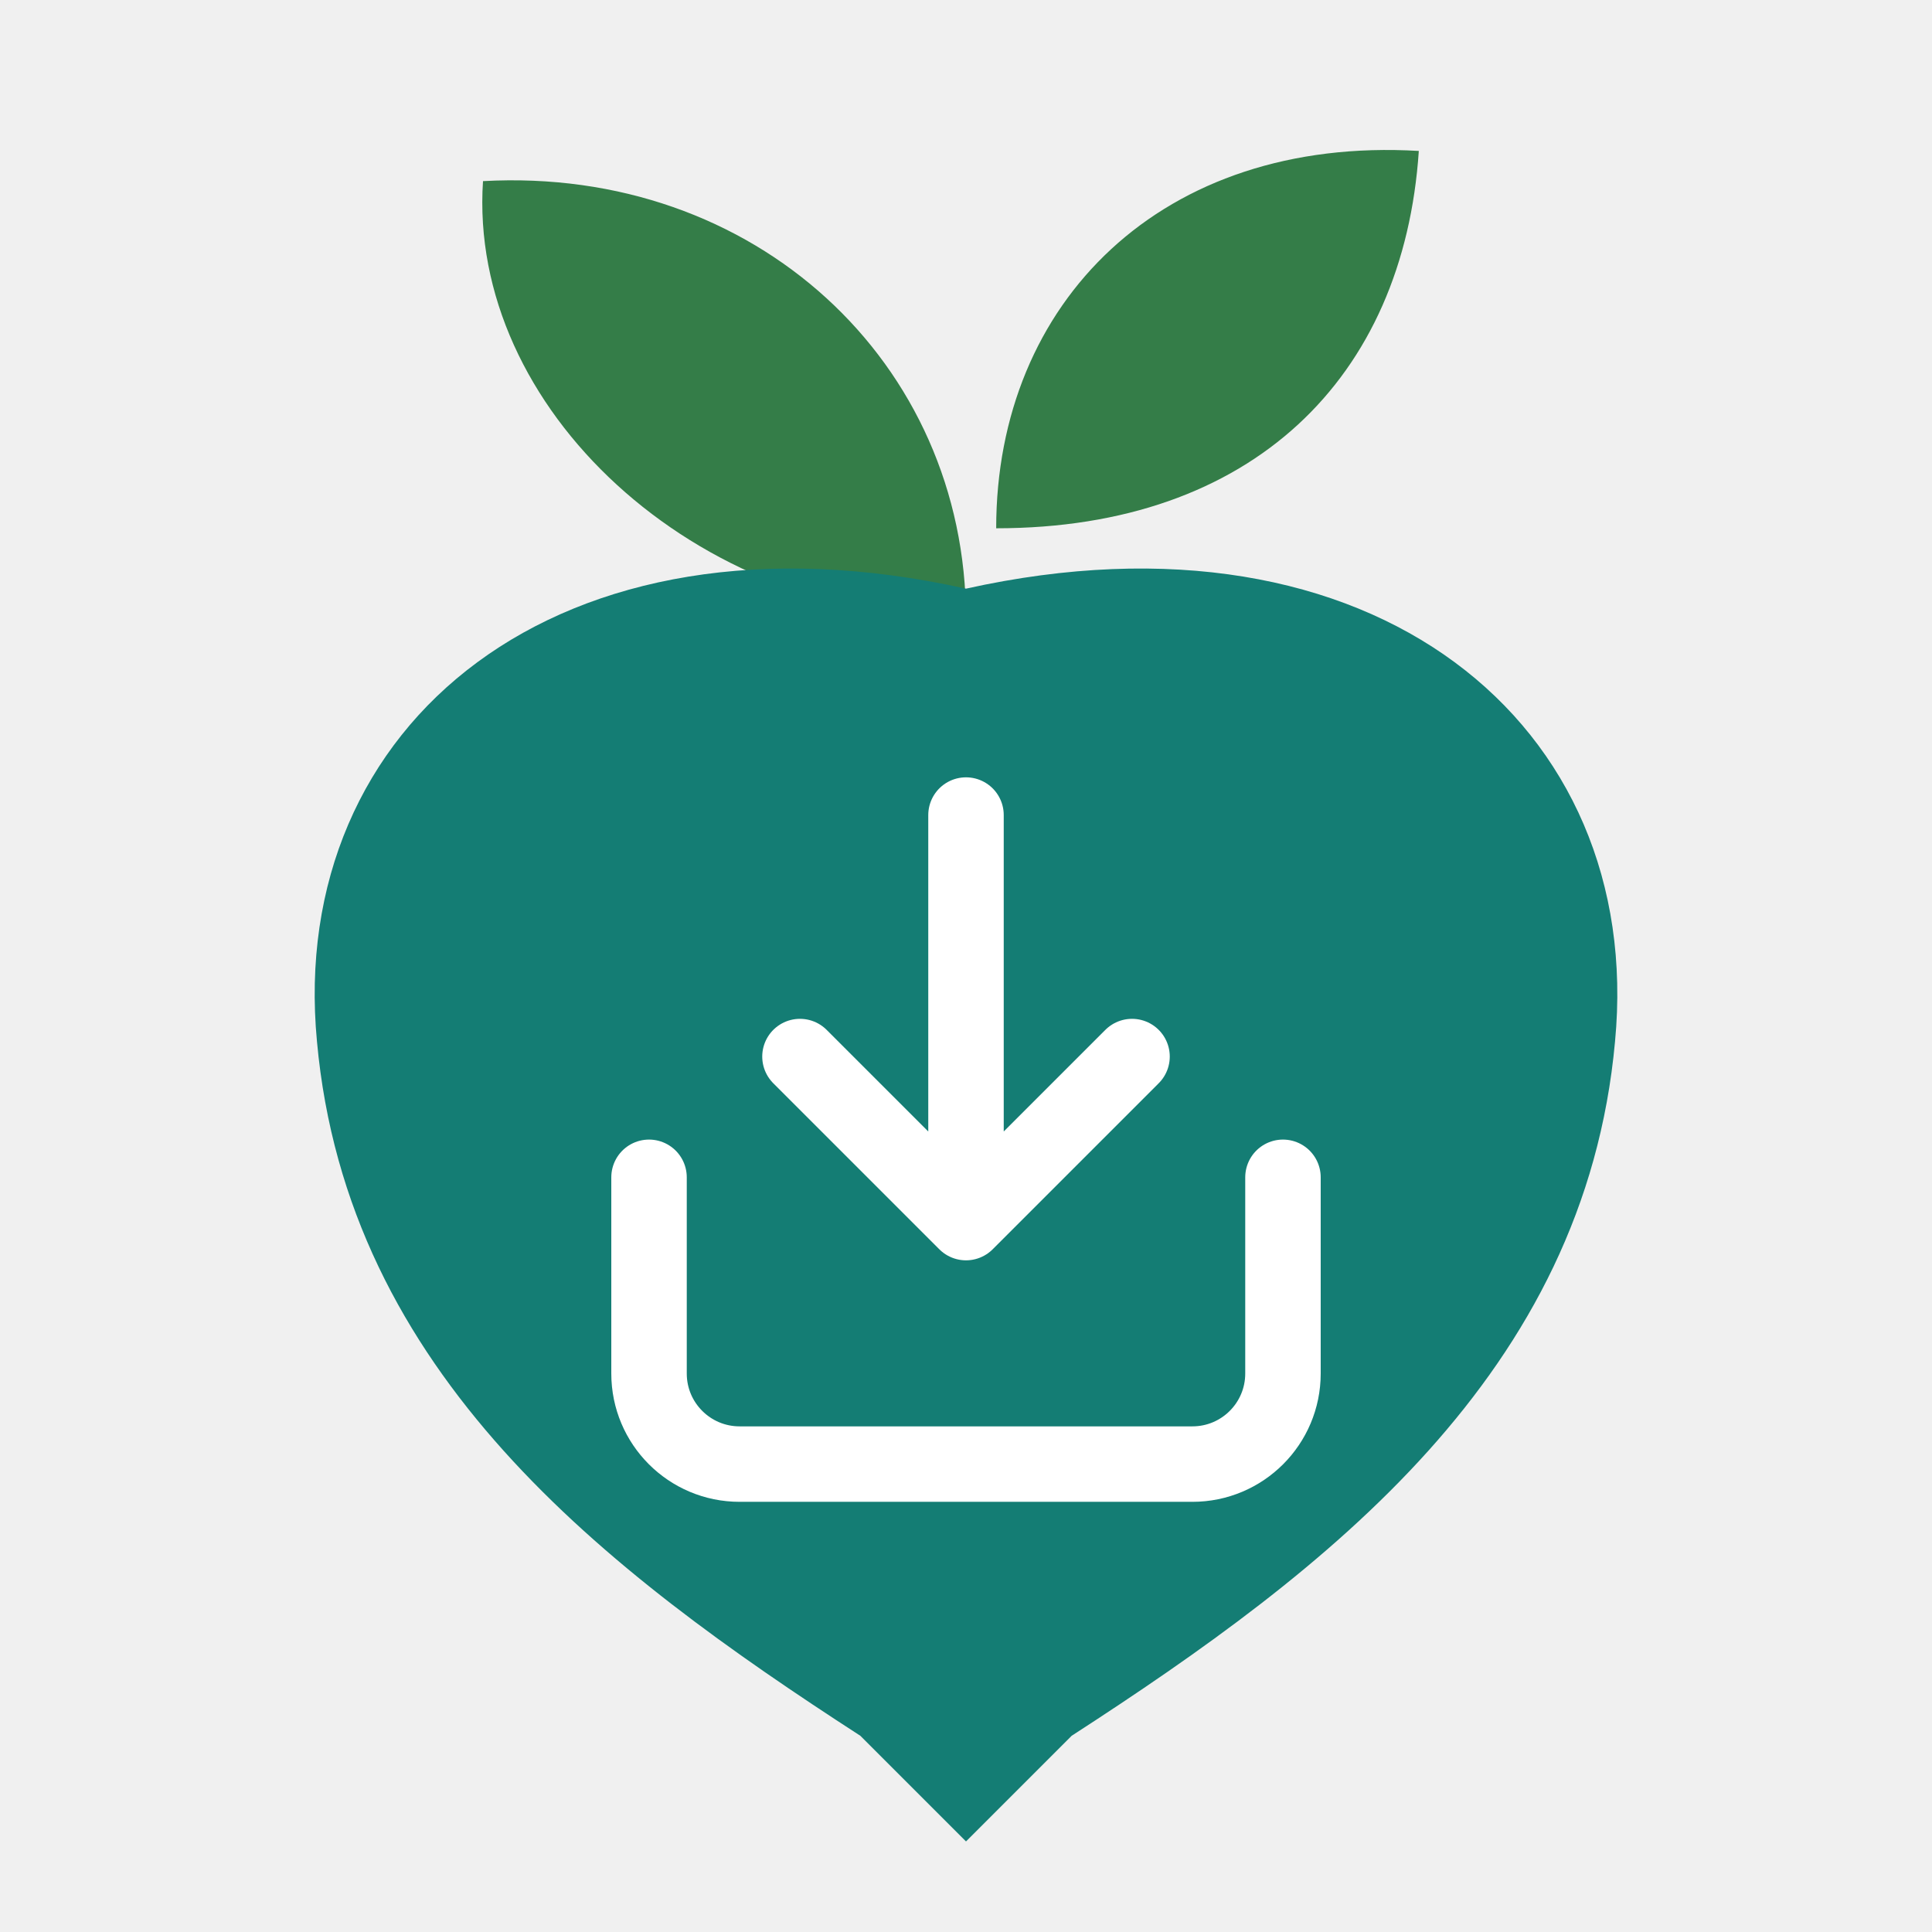
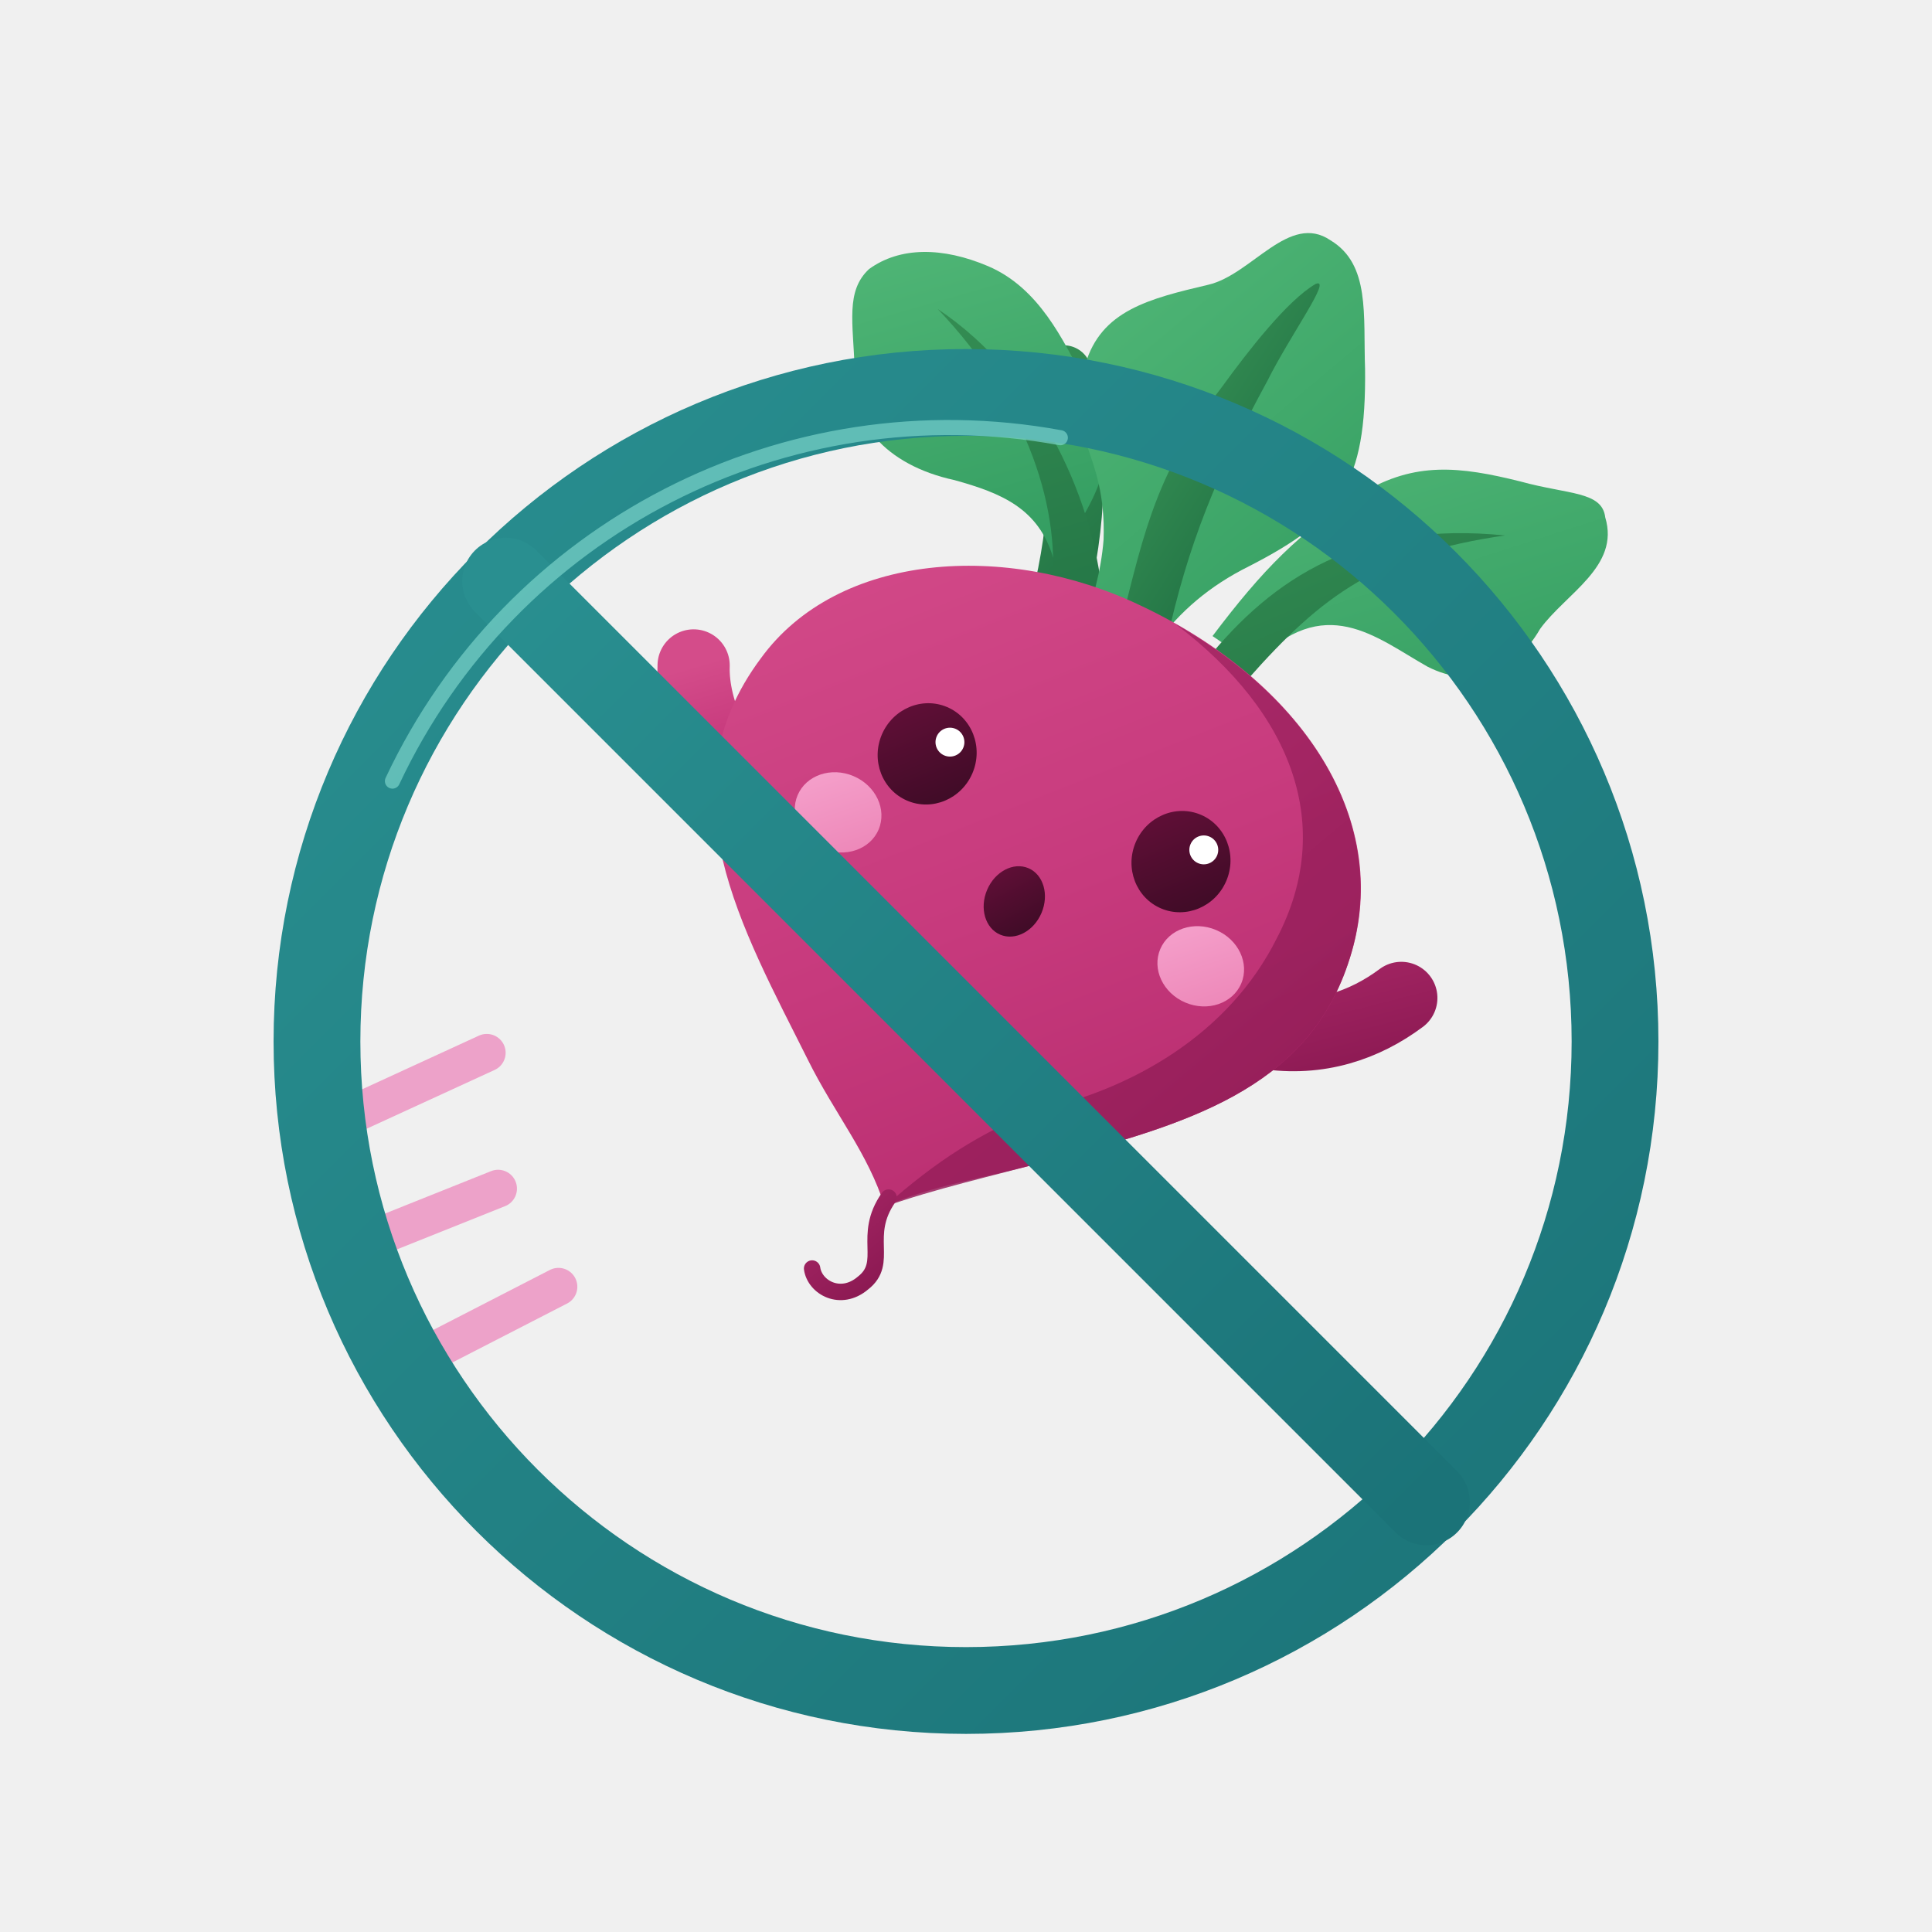
- <svg xmlns="http://www.w3.org/2000/svg" viewBox="0 0 128 128" width="128" height="128" fill="none" role="img" aria-label="unthrown">
-   <path d="M64 41C46 41 31 27 32 12c18-1 32 12 32 29ZM66 35C66 20 77 9 94 10c-1 15-11 25-28 25Z" fill="#347D48" />
-   <path d="M64 39C37 33 19 48 21 69c2 22 19 35 36 46l7 7 7-7c17-11 34-24 36-46 2-21-16-36-43-30Z" fill="#147D74" />
-   <g color="#FFFFFF" stroke="currentColor" stroke-width="5" stroke-linecap="round" stroke-linejoin="round">
-     <path d="M43 78v13a6 6 0 0 0 6 6h30a6 6 0 0 0 6-6V78M64 54v27m-11-11 11 11 11-11" />
+ <svg xmlns="http://www.w3.org/2000/svg" viewBox="0 0 512 512" width="512" height="512" fill="none" role="img" aria-label="unthrown beetroot with a no-throw sign">
+   <defs>
+     <linearGradient id="bt-unthrown-light-beet" x1="0" y1="0" x2="1" y2="1">
+       <stop offset="0" stop-color="#D44C8A" />
+       <stop offset="0.5" stop-color="#C73A7D" />
+       <stop offset="1" stop-color="#B02768" />
+     </linearGradient>
+     <linearGradient id="bt-unthrown-light-shade" x1="0" y1="0" x2="1" y2="1">
+       <stop offset="0" stop-color="#A62665" />
+       <stop offset="1" stop-color="#8B1952" />
+     </linearGradient>
+     <linearGradient id="bt-unthrown-light-leaf" x1="0" y1="0" x2="1" y2="1">
+       <stop offset="0" stop-color="#51B777" />
+       <stop offset="1" stop-color="#329C60" />
+     </linearGradient>
+     <linearGradient id="bt-unthrown-light-stem" x1="0" y1="0" x2="1" y2="1">
+       <stop offset="0" stop-color="#348D53" />
+       <stop offset="1" stop-color="#247646" />
+     </linearGradient>
+     <linearGradient id="bt-unthrown-light-cheek" x1="0" y1="0" x2="1" y2="1">
+       <stop offset="0" stop-color="#F6A3CD" />
+       <stop offset="1" stop-color="#EC84B6" />
+     </linearGradient>
+     <linearGradient id="bt-unthrown-light-eye" x1="0" y1="0" x2="1" y2="1">
+       <stop offset="0" stop-color="#650F39" />
+       <stop offset="1" stop-color="#3A0B24" />
+     </linearGradient>
+     <linearGradient id="bt-unthrown-light-teal" x1="0" y1="0" x2="1" y2="1">
+       <stop offset="0" stop-color="#51BDB8" />
+       <stop offset="1" stop-color="#37ABA8" />
+     </linearGradient>
+     <linearGradient id="bt-unthrown-light-teal-side" x1="0" y1="0" x2="1" y2="1">
+       <stop offset="0" stop-color="#298F90" />
+       <stop offset="1" stop-color="#1B7378" />
+     </linearGradient>
+     <linearGradient id="bt-unthrown-light-orange" x1="0" y1="0" x2="1" y2="1">
+       <stop offset="0" stop-color="#FFAF64" />
+       <stop offset="0.5" stop-color="#F77A27" />
+       <stop offset="1" stop-color="#D95517" />
+     </linearGradient>
+     <linearGradient id="bt-unthrown-light-orange-side" x1="0" y1="0" x2="1" y2="1">
+       <stop offset="0" stop-color="#F58A38" />
+       <stop offset="1" stop-color="#DD611F" />
+     </linearGradient>
+     <linearGradient id="bt-unthrown-light-indigo" x1="0" y1="0" x2="1" y2="1">
+       <stop offset="0" stop-color="#9890F1" />
+       <stop offset="0.5" stop-color="#716BD1" />
+       <stop offset="1" stop-color="#514CA5" />
+     </linearGradient>
+     <linearGradient id="bt-unthrown-light-blue" x1="0" y1="0" x2="1" y2="1">
+       <stop offset="0" stop-color="#79ABE9" />
+       <stop offset="0.5" stop-color="#447EC8" />
+       <stop offset="1" stop-color="#295EA5" />
+     </linearGradient>
+     <linearGradient id="bt-unthrown-light-silver" x1="0" y1="0" x2="1" y2="1">
+       <stop offset="0" stop-color="#E5EAF1" />
+       <stop offset="0.5" stop-color="#B2C0D0" />
+       <stop offset="1" stop-color="#6F849D" />
+     </linearGradient>
+     <linearGradient id="bt-unthrown-light-card" x1="0" y1="0" x2="1" y2="1">
+       <stop offset="0" stop-color="#F7EDF4" />
+       <stop offset="1" stop-color="#E9DBE5" />
+     </linearGradient>
+     <linearGradient id="bt-unthrown-light-amber" x1="0" y1="0" x2="1" y2="1">
+       <stop offset="0" stop-color="#F5CD7A" />
+       <stop offset="0.5" stop-color="#D99E3D" />
+       <stop offset="1" stop-color="#B27521" />
+     </linearGradient>
+     <linearGradient id="bt-unthrown-light-palette" x1="0" y1="0" x2="1" y2="1">
+       <stop offset="0" stop-color="#F5D2E9" />
+       <stop offset="0.5" stop-color="#DE9AC6" />
+       <stop offset="1" stop-color="#B96FA5" />
+     </linearGradient>
+   </defs>
+   <g transform="rotate(23 256 263)">
+     <g transform="translate(147 27) scale(.87)">
+       <g>
+         <path d="M105 151C101 126 93 105 79 86" fill="none" stroke="url(#bt-unthrown-light-stem)" stroke-width="17" stroke-linecap="round" />
+         <path d="M98 139C88 127 76 127 61 129 40 133 24 125 20 110 14 97 8 89 12 80 18 70 30 65 45 65 62 65 75 77 85 85 98 93 108 106 98 139Z" fill="url(#bt-unthrown-light-leaf)" />
+         <path d="M102 150C95 125 73 99 36 83 73 90 104 119 118 147Z" fill="url(#bt-unthrown-light-stem)" />
+         <path d="M125 149C125 125 126 105 120 87 110 61 96 63 94 40 92 23 104 14 119 3 130-5 133-27 148-24 162-22 166-7 173 8 187 40 184 53 164 77 146 98 144 119 143 149Z" fill="url(#bt-unthrown-light-leaf)" transform="translate(-10 41)" />
+         <path d="M125 150C120 119 117 102 125 71 128 58 133 39 139 31 143 27 138 48 137 64 134 95 134 119 140 150Z" fill="url(#bt-unthrown-light-stem)" />
+         <path d="M152 142C158 118 164 102 177 84 188 69 201 65 220 62 235 60 244 55 248 62 258 74 246 88 243 101 241 117 231 126 216 125 198 123 178 116 167 145Z" fill="url(#bt-unthrown-light-leaf)" />
+         <path d="M153 150C162 118 180 92 222 79 189 99 178 117 167 150Z" fill="url(#bt-unthrown-light-stem)" />
+         <path d="M48 243C30 239 15 225 10 212" stroke="url(#bt-unthrown-light-beet)" stroke-width="22" stroke-linecap="round" />
+         <path d="M214 247C230 243 241 233 248 221" stroke="url(#bt-unthrown-light-shade)" stroke-width="22" stroke-linecap="round" />
+         <path d="M128 142C83 140 37 163 28 202 16 251 55 280 89 309 103 321 117 328 128 341 139 329 153 321 168 309 203 282 232 258 229 218 226 172 182 144 128 142Z" fill="url(#bt-unthrown-light-beet)" />
+         <path d="M140 143C184 154 209 181 206 219 204 252 183 279 159 296 146 309 137 322 128 341 140 330 154 320 168 309 203 282 232 258 229 218 226 177 191 149 140 143Z" fill="url(#bt-unthrown-light-shade)" opacity=".85" />
+         <ellipse cx="86" cy="209" rx="15" ry="15.5" fill="url(#bt-unthrown-light-eye)" />
+         <ellipse cx="170" cy="209" rx="15" ry="15.5" fill="url(#bt-unthrown-light-eye)" />
+         <circle cx="91" cy="203" r="4.4" fill="#FFF" />
+         <circle cx="175" cy="203" r="4.4" fill="#FFF" />
+         <ellipse cx="68" cy="236" rx="13.4" ry="12" fill="url(#bt-unthrown-light-cheek)" />
+         <ellipse cx="188" cy="236" rx="13.4" ry="12" fill="url(#bt-unthrown-light-cheek)" />
+         <ellipse cx="128" cy="240" rx="9" ry="11" fill="url(#bt-unthrown-light-eye)" />
+         <path d="M128 338c-3 14 8 18 3 27-4 8-13 7-16 2" stroke="url(#bt-unthrown-light-shade)" stroke-width="5" fill="none" stroke-linecap="round" />
+       </g>
+     </g>
  </g>
+   <path d="m92 296 37-17m-37 52 40-16m-19 44 35-18" stroke="#EDA2C9" stroke-width="10" stroke-linecap="round" />
+   <circle cx="256" cy="276" r="172" fill="none" stroke="url(#bt-unthrown-light-teal-side)" stroke-width="23" />
+   <path d="m134 154 244 244" stroke="url(#bt-unthrown-light-teal-side)" stroke-width="23" stroke-linecap="round" />
+   <path d="M104 207a163 163 0 0 1 177-91" stroke="#79D3C9" stroke-width="4" stroke-linecap="round" fill="none" opacity=".7" />
</svg>
